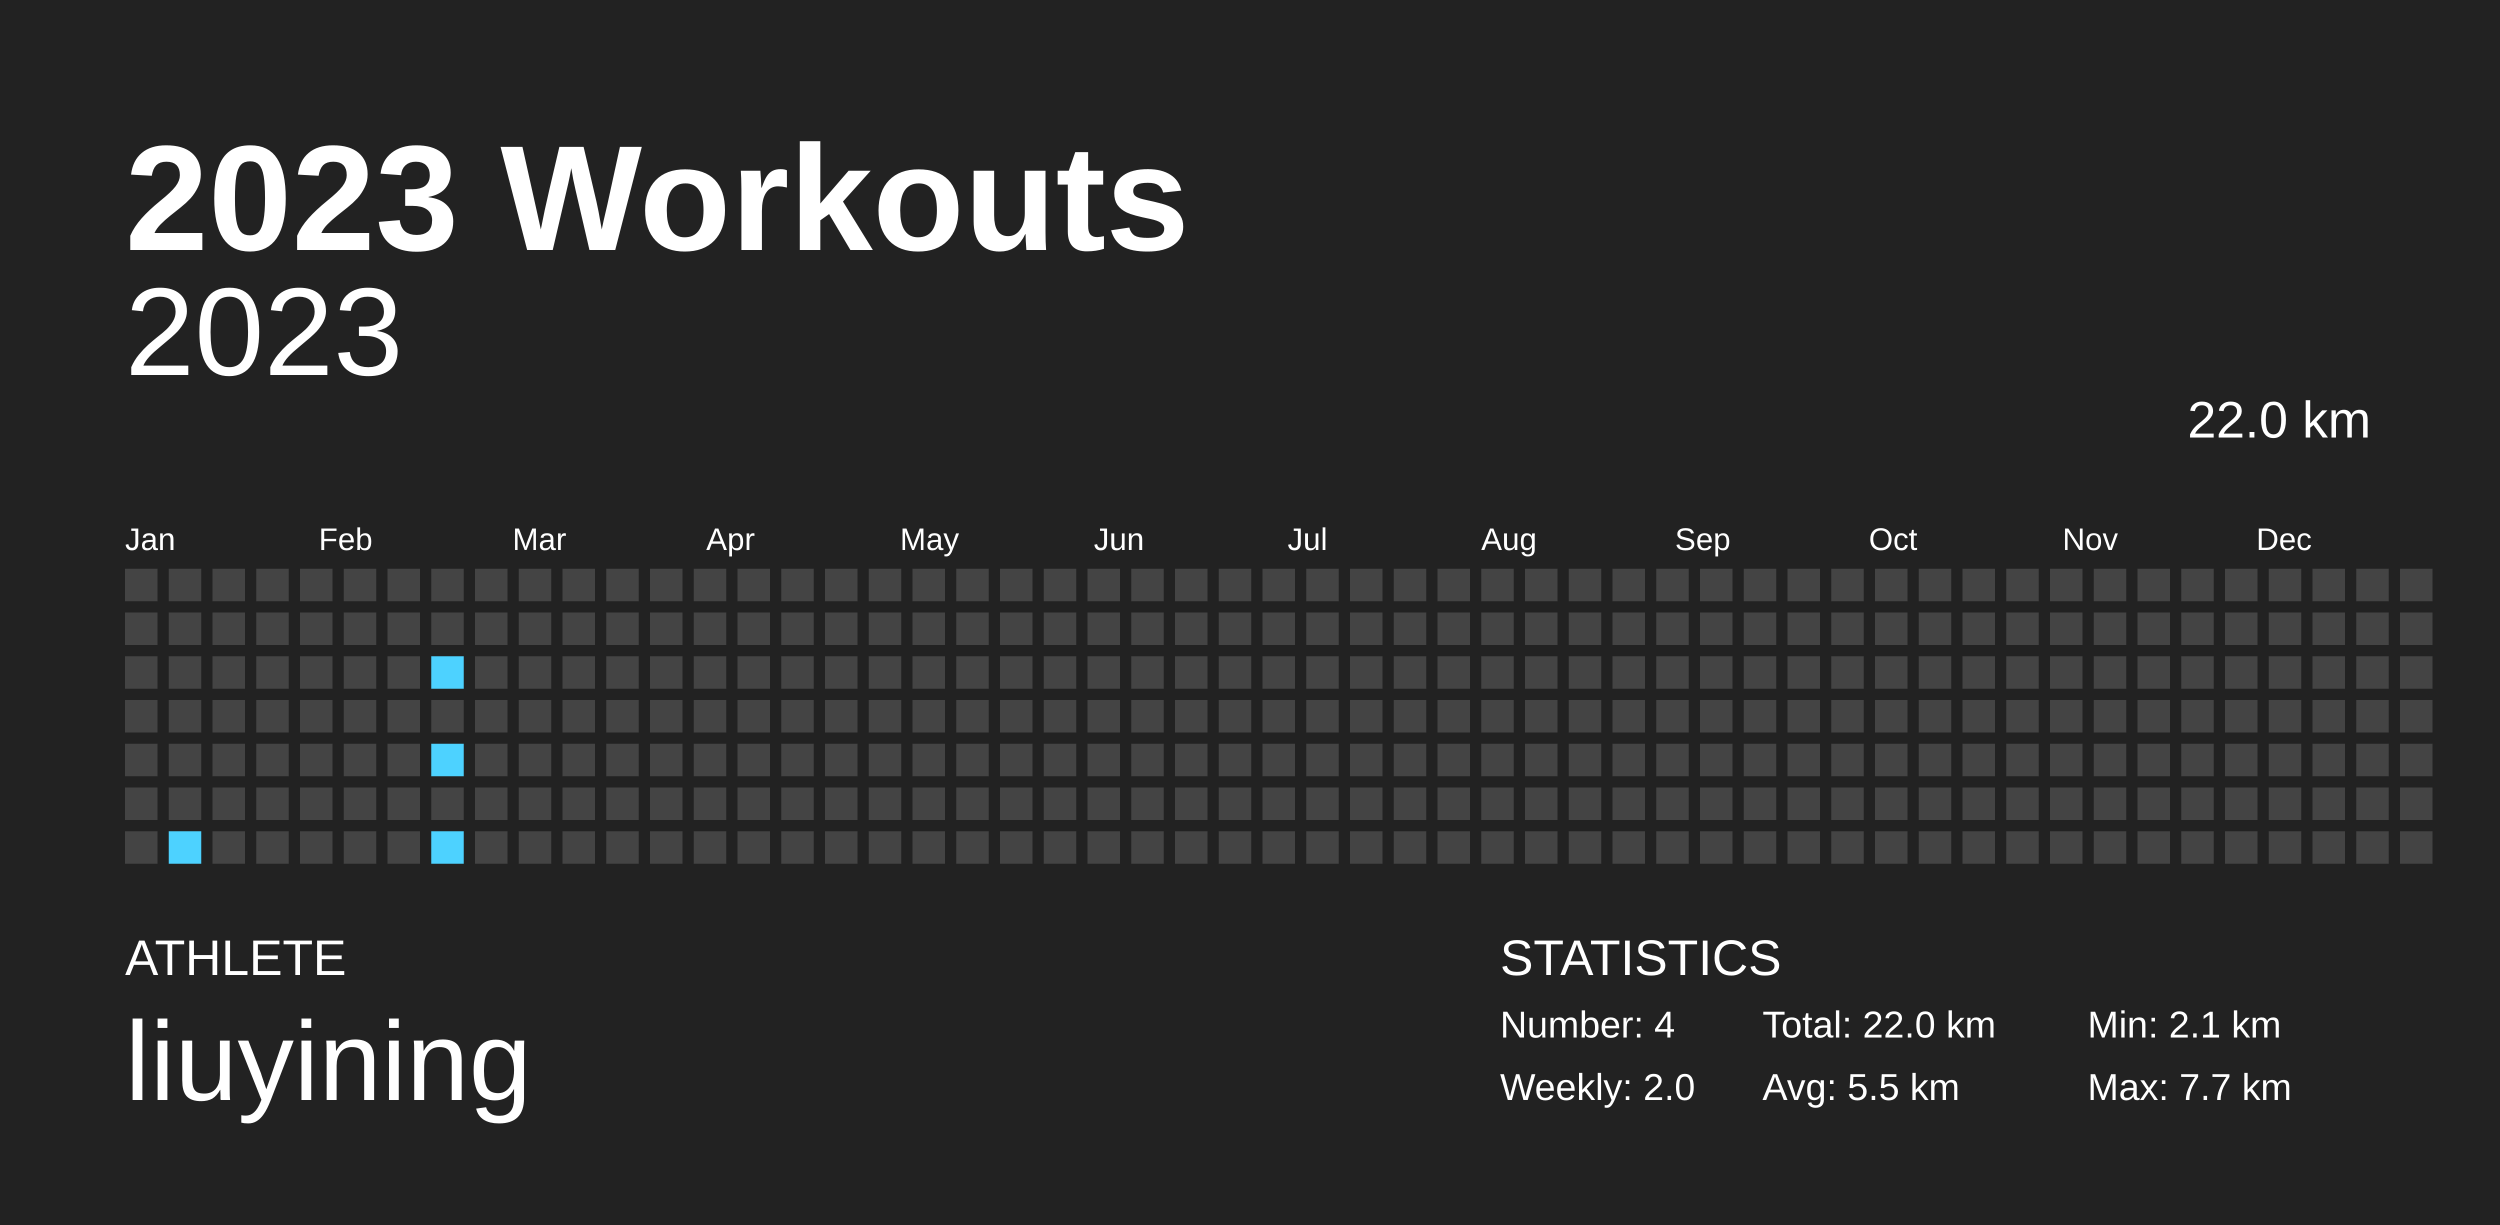
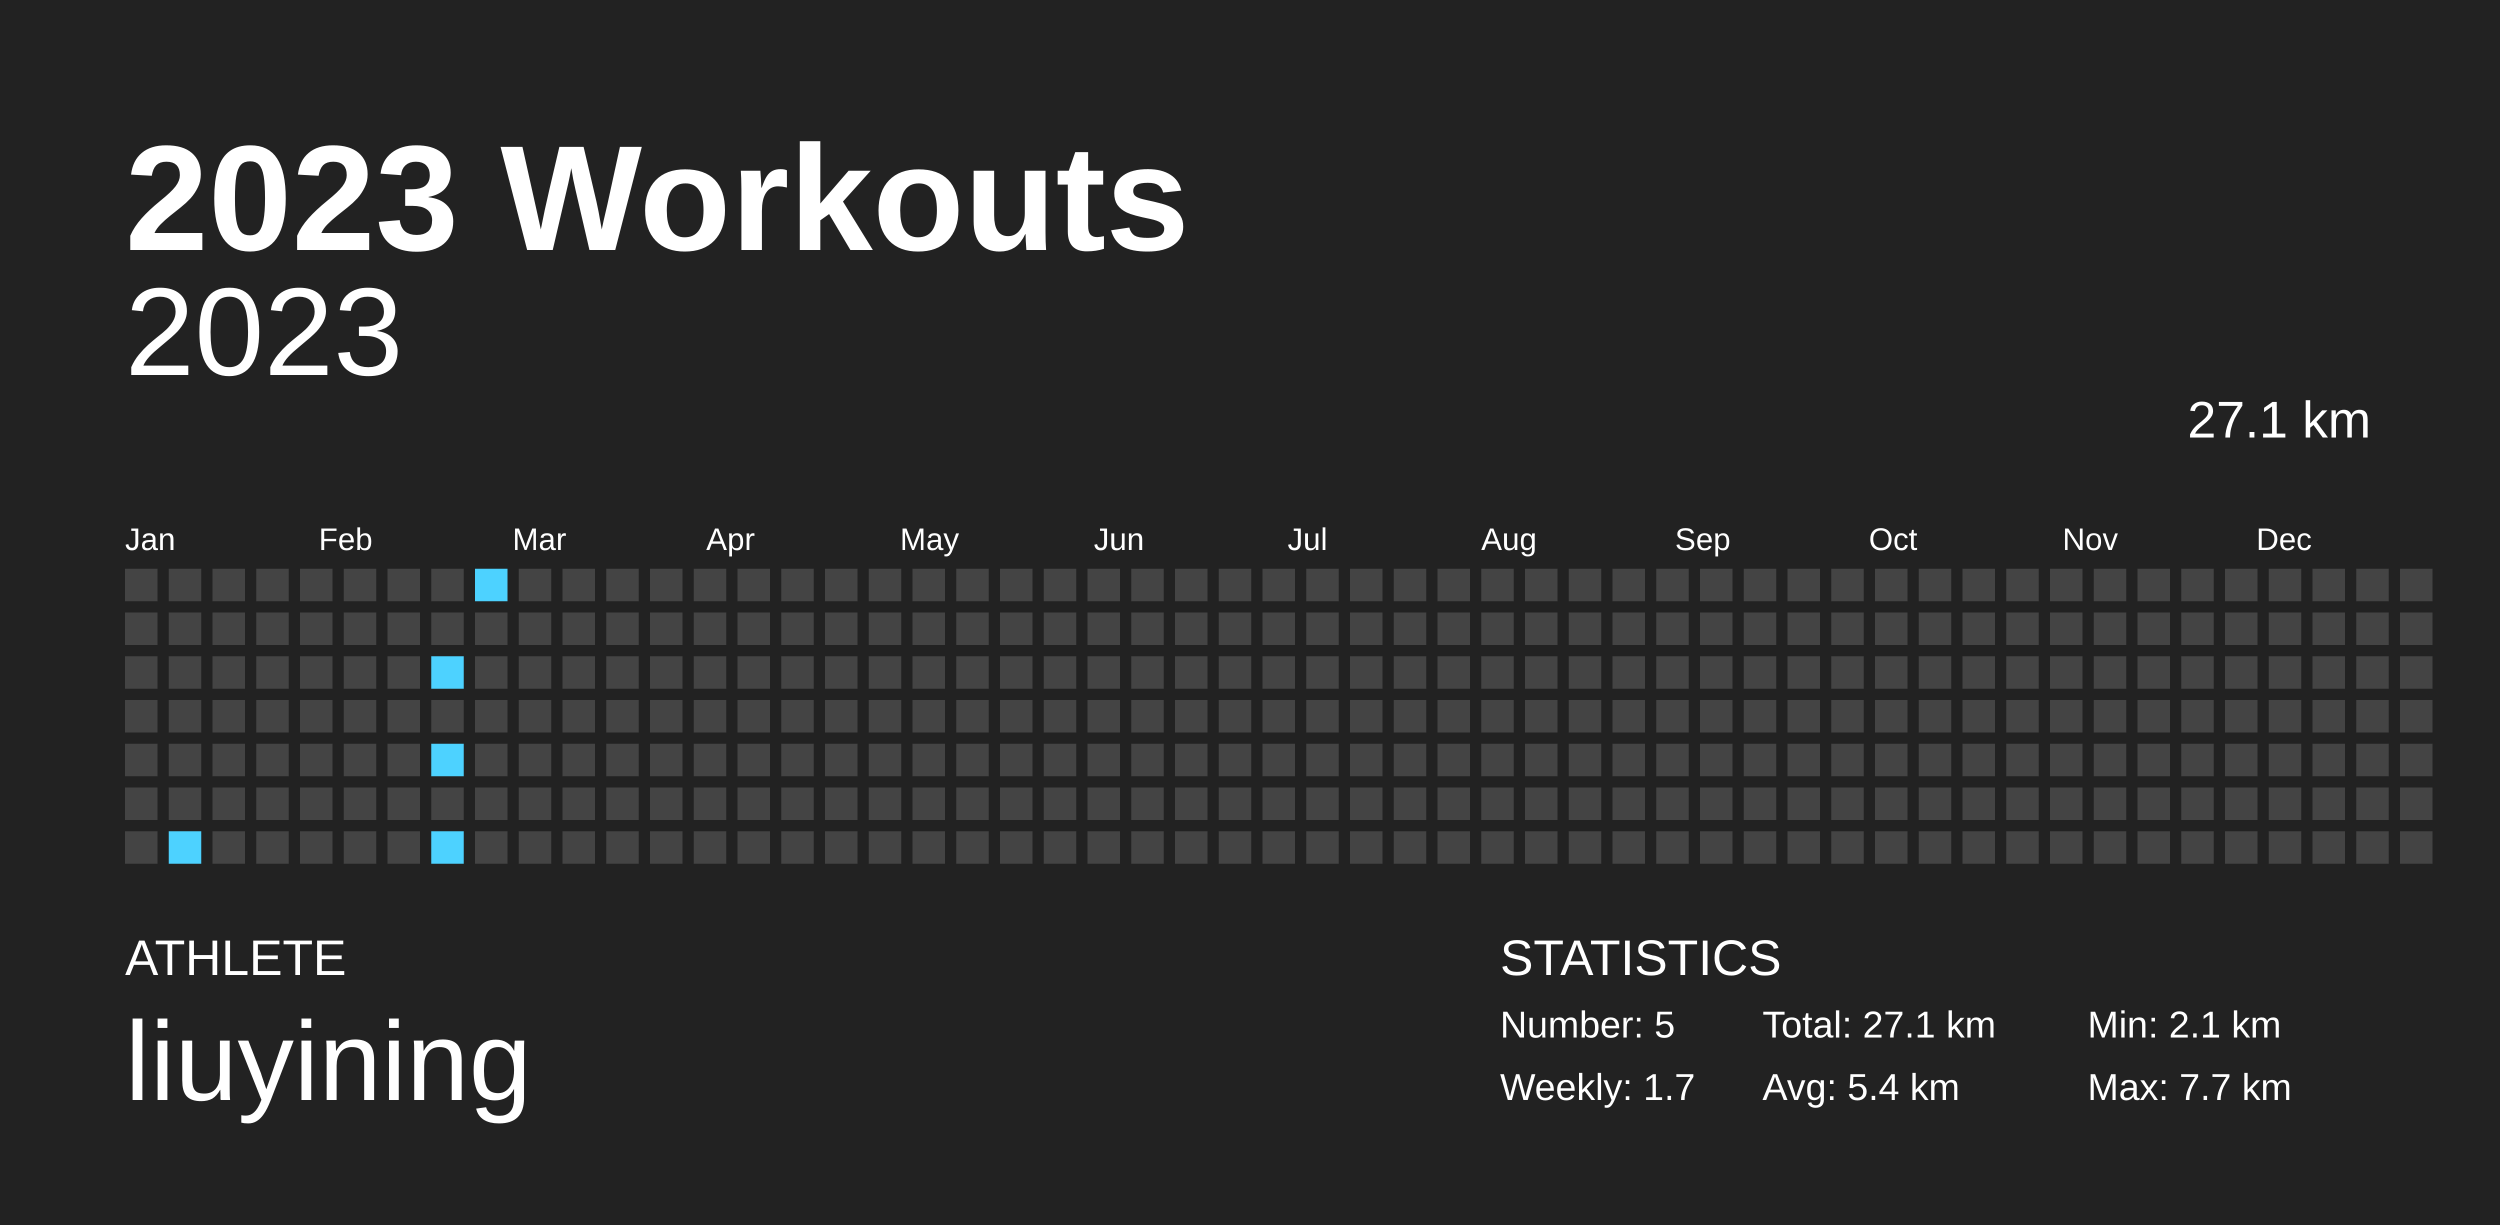
<svg xmlns="http://www.w3.org/2000/svg" baseProfile="full" height="98mm" version="1.1" viewBox="0,0,200,98" width="200mm">
  <defs />
  <rect fill="#222222" height="98" width="200" x="0" y="0" />
  <text fill="#FFFFFF" style="font-size:12px; font-family:Arial; font-weight:bold;" x="10" y="20">2023 Workouts</text>
  <text fill="#FFFFFF" style="font-size:4px; font-family:Arial" x="10" y="78">ATHLETE</text>
  <text fill="#FFFFFF" style="font-size:9px; font-family:Arial" x="10" y="88">liuyining</text>
  <text fill="#FFFFFF" style="font-size:4px; font-family:Arial" x="120" y="78">STATISTICS</text>
-   <text fill="#FFFFFF" style="font-size:3px; font-family:Arial" x="120" y="83">Number: 4</text>
-   <text fill="#FFFFFF" style="font-size:3px; font-family:Arial" x="120" y="88">Weekly: 2.0</text>
-   <text fill="#FFFFFF" style="font-size:3px; font-family:Arial" x="141" y="83">Total: 22.0 km</text>
-   <text fill="#FFFFFF" style="font-size:3px; font-family:Arial" x="141" y="88">Avg: 5.5 km</text>
+   <text fill="#FFFFFF" style="font-size:3px; font-family:Arial" x="120" y="83">Number: 5</text>
+   <text fill="#FFFFFF" style="font-size:3px; font-family:Arial" x="120" y="88">Weekly: 1.7</text>
+   <text fill="#FFFFFF" style="font-size:3px; font-family:Arial" x="141" y="83">Total: 27.1 km</text>
+   <text fill="#FFFFFF" style="font-size:3px; font-family:Arial" x="141" y="88">Avg: 5.4 km</text>
  <text fill="#FFFFFF" style="font-size:3px; font-family:Arial" x="167" y="83">Min: 2.1 km</text>
  <text fill="#FFFFFF" style="font-size:3px; font-family:Arial" x="167" y="88">Max: 7.7 km</text>
  <text alignment-baseline="hanging" fill="#FFFFFF" style="font-size:10.0px; font-family:Arial;" x="10" y="30">2023</text>
-   <text alignment-baseline="hanging" fill="#FFFFFF" style="font-size:4.125px; font-family:Arial;" x="175" y="35">22.0 km</text>
+   <text alignment-baseline="hanging" fill="#FFFFFF" style="font-size:4.125px; font-family:Arial;" x="175" y="35">27.1 km</text>
  <text fill="#FFFFFF" style="font-size:2.5px; font-family:Arial" x="10.0" y="44">Jan</text>
  <text fill="#FFFFFF" style="font-size:2.5px; font-family:Arial" x="25.5" y="44">Feb</text>
  <text fill="#FFFFFF" style="font-size:2.5px; font-family:Arial" x="41.0" y="44">Mar</text>
  <text fill="#FFFFFF" style="font-size:2.5px; font-family:Arial" x="56.5" y="44">Apr</text>
  <text fill="#FFFFFF" style="font-size:2.5px; font-family:Arial" x="72.0" y="44">May</text>
  <text fill="#FFFFFF" style="font-size:2.5px; font-family:Arial" x="87.5" y="44">Jun</text>
  <text fill="#FFFFFF" style="font-size:2.5px; font-family:Arial" x="103.0" y="44">Jul</text>
  <text fill="#FFFFFF" style="font-size:2.5px; font-family:Arial" x="118.5" y="44">Aug</text>
  <text fill="#FFFFFF" style="font-size:2.5px; font-family:Arial" x="134.0" y="44">Sep</text>
  <text fill="#FFFFFF" style="font-size:2.5px; font-family:Arial" x="149.5" y="44">Oct</text>
  <text fill="#FFFFFF" style="font-size:2.5px; font-family:Arial" x="165.0" y="44">Nov</text>
  <text fill="#FFFFFF" style="font-size:2.5px; font-family:Arial" x="180.5" y="44">Dec</text>
  <rect fill="#444444" height="2.6" width="2.6" x="10.0" y="45.5" />
  <rect fill="#444444" height="2.6" width="2.6" x="10.0" y="49.0" />
  <rect fill="#444444" height="2.6" width="2.6" x="10.0" y="52.5" />
  <rect fill="#444444" height="2.6" width="2.6" x="10.0" y="56.0" />
  <rect fill="#444444" height="2.6" width="2.6" x="10.0" y="59.5" />
  <rect fill="#444444" height="2.6" width="2.6" x="10.0" y="63.0" />
  <rect fill="#444444" height="2.6" width="2.6" x="10.0" y="66.5" />
  <rect fill="#444444" height="2.6" width="2.6" x="13.5" y="45.5" />
  <rect fill="#444444" height="2.6" width="2.6" x="13.5" y="49.0" />
  <rect fill="#444444" height="2.6" width="2.6" x="13.5" y="52.5" />
  <rect fill="#444444" height="2.6" width="2.6" x="13.5" y="56.0" />
  <rect fill="#444444" height="2.6" width="2.6" x="13.5" y="59.5" />
  <rect fill="#444444" height="2.6" width="2.6" x="13.5" y="63.0" />
  <rect fill="#4dd2ff" height="2.6" width="2.6" x="13.5" y="66.5" />
  <rect fill="#444444" height="2.6" width="2.6" x="17.0" y="45.5" />
  <rect fill="#444444" height="2.6" width="2.6" x="17.0" y="49.0" />
  <rect fill="#444444" height="2.6" width="2.6" x="17.0" y="52.5" />
  <rect fill="#444444" height="2.6" width="2.6" x="17.0" y="56.0" />
  <rect fill="#444444" height="2.6" width="2.6" x="17.0" y="59.5" />
  <rect fill="#444444" height="2.6" width="2.6" x="17.0" y="63.0" />
  <rect fill="#444444" height="2.6" width="2.6" x="17.0" y="66.5" />
  <rect fill="#444444" height="2.6" width="2.6" x="20.5" y="45.5" />
  <rect fill="#444444" height="2.6" width="2.6" x="20.5" y="49.0" />
  <rect fill="#444444" height="2.6" width="2.6" x="20.5" y="52.5" />
  <rect fill="#444444" height="2.6" width="2.6" x="20.5" y="56.0" />
  <rect fill="#444444" height="2.6" width="2.6" x="20.5" y="59.5" />
  <rect fill="#444444" height="2.6" width="2.6" x="20.5" y="63.0" />
  <rect fill="#444444" height="2.6" width="2.6" x="20.5" y="66.5" />
  <rect fill="#444444" height="2.6" width="2.6" x="24.0" y="45.5" />
  <rect fill="#444444" height="2.6" width="2.6" x="24.0" y="49.0" />
  <rect fill="#444444" height="2.6" width="2.6" x="24.0" y="52.5" />
  <rect fill="#444444" height="2.6" width="2.6" x="24.0" y="56.0" />
  <rect fill="#444444" height="2.6" width="2.6" x="24.0" y="59.5" />
  <rect fill="#444444" height="2.6" width="2.6" x="24.0" y="63.0" />
  <rect fill="#444444" height="2.6" width="2.6" x="24.0" y="66.5" />
  <rect fill="#444444" height="2.6" width="2.6" x="27.5" y="45.5" />
  <rect fill="#444444" height="2.6" width="2.6" x="27.5" y="49.0" />
  <rect fill="#444444" height="2.6" width="2.6" x="27.5" y="52.5" />
  <rect fill="#444444" height="2.6" width="2.6" x="27.5" y="56.0" />
  <rect fill="#444444" height="2.6" width="2.6" x="27.5" y="59.5" />
  <rect fill="#444444" height="2.6" width="2.6" x="27.5" y="63.0" />
  <rect fill="#444444" height="2.6" width="2.6" x="27.5" y="66.5" />
  <rect fill="#444444" height="2.6" width="2.6" x="31.0" y="45.5" />
  <rect fill="#444444" height="2.6" width="2.6" x="31.0" y="49.0" />
  <rect fill="#444444" height="2.6" width="2.6" x="31.0" y="52.5" />
  <rect fill="#444444" height="2.6" width="2.6" x="31.0" y="56.0" />
  <rect fill="#444444" height="2.6" width="2.6" x="31.0" y="59.5" />
  <rect fill="#444444" height="2.6" width="2.6" x="31.0" y="63.0" />
  <rect fill="#444444" height="2.6" width="2.6" x="31.0" y="66.5" />
  <rect fill="#444444" height="2.6" width="2.6" x="34.5" y="45.5" />
  <rect fill="#444444" height="2.6" width="2.6" x="34.5" y="49.0" />
  <rect fill="#4dd2ff" height="2.6" width="2.6" x="34.5" y="52.5" />
  <rect fill="#444444" height="2.6" width="2.6" x="34.5" y="56.0" />
  <rect fill="#4dd2ff" height="2.6" width="2.6" x="34.5" y="59.5" />
  <rect fill="#444444" height="2.6" width="2.6" x="34.5" y="63.0" />
  <rect fill="#4dd2ff" height="2.6" width="2.6" x="34.5" y="66.5" />
-   <rect fill="#444444" height="2.6" width="2.6" x="38.0" y="45.5" />
+   <rect fill="#4dd2ff" height="2.6" width="2.6" x="38.0" y="45.5" />
  <rect fill="#444444" height="2.6" width="2.6" x="38.0" y="49.0" />
  <rect fill="#444444" height="2.6" width="2.6" x="38.0" y="52.5" />
  <rect fill="#444444" height="2.6" width="2.6" x="38.0" y="56.0" />
  <rect fill="#444444" height="2.6" width="2.6" x="38.0" y="59.5" />
  <rect fill="#444444" height="2.6" width="2.6" x="38.0" y="63.0" />
  <rect fill="#444444" height="2.6" width="2.6" x="38.0" y="66.5" />
  <rect fill="#444444" height="2.6" width="2.6" x="41.5" y="45.5" />
  <rect fill="#444444" height="2.6" width="2.6" x="41.5" y="49.0" />
  <rect fill="#444444" height="2.6" width="2.6" x="41.5" y="52.5" />
  <rect fill="#444444" height="2.6" width="2.6" x="41.5" y="56.0" />
  <rect fill="#444444" height="2.6" width="2.6" x="41.5" y="59.5" />
  <rect fill="#444444" height="2.6" width="2.6" x="41.5" y="63.0" />
  <rect fill="#444444" height="2.6" width="2.6" x="41.5" y="66.5" />
  <rect fill="#444444" height="2.6" width="2.6" x="45.0" y="45.5" />
  <rect fill="#444444" height="2.6" width="2.6" x="45.0" y="49.0" />
  <rect fill="#444444" height="2.6" width="2.6" x="45.0" y="52.5" />
  <rect fill="#444444" height="2.6" width="2.6" x="45.0" y="56.0" />
  <rect fill="#444444" height="2.6" width="2.6" x="45.0" y="59.5" />
  <rect fill="#444444" height="2.6" width="2.6" x="45.0" y="63.0" />
  <rect fill="#444444" height="2.6" width="2.6" x="45.0" y="66.5" />
  <rect fill="#444444" height="2.6" width="2.6" x="48.5" y="45.5" />
  <rect fill="#444444" height="2.6" width="2.6" x="48.5" y="49.0" />
  <rect fill="#444444" height="2.6" width="2.6" x="48.5" y="52.5" />
  <rect fill="#444444" height="2.6" width="2.6" x="48.5" y="56.0" />
  <rect fill="#444444" height="2.6" width="2.6" x="48.5" y="59.5" />
  <rect fill="#444444" height="2.6" width="2.6" x="48.5" y="63.0" />
  <rect fill="#444444" height="2.6" width="2.6" x="48.5" y="66.5" />
  <rect fill="#444444" height="2.6" width="2.6" x="52.0" y="45.5" />
  <rect fill="#444444" height="2.6" width="2.6" x="52.0" y="49.0" />
  <rect fill="#444444" height="2.6" width="2.6" x="52.0" y="52.5" />
  <rect fill="#444444" height="2.6" width="2.6" x="52.0" y="56.0" />
  <rect fill="#444444" height="2.6" width="2.6" x="52.0" y="59.5" />
  <rect fill="#444444" height="2.6" width="2.6" x="52.0" y="63.0" />
  <rect fill="#444444" height="2.6" width="2.6" x="52.0" y="66.5" />
  <rect fill="#444444" height="2.6" width="2.6" x="55.5" y="45.5" />
  <rect fill="#444444" height="2.6" width="2.6" x="55.5" y="49.0" />
  <rect fill="#444444" height="2.6" width="2.6" x="55.5" y="52.5" />
  <rect fill="#444444" height="2.6" width="2.6" x="55.5" y="56.0" />
  <rect fill="#444444" height="2.6" width="2.6" x="55.5" y="59.5" />
  <rect fill="#444444" height="2.6" width="2.6" x="55.5" y="63.0" />
  <rect fill="#444444" height="2.6" width="2.6" x="55.5" y="66.5" />
  <rect fill="#444444" height="2.6" width="2.6" x="59.0" y="45.5" />
  <rect fill="#444444" height="2.6" width="2.6" x="59.0" y="49.0" />
  <rect fill="#444444" height="2.6" width="2.6" x="59.0" y="52.5" />
  <rect fill="#444444" height="2.6" width="2.6" x="59.0" y="56.0" />
  <rect fill="#444444" height="2.6" width="2.6" x="59.0" y="59.5" />
  <rect fill="#444444" height="2.6" width="2.6" x="59.0" y="63.0" />
  <rect fill="#444444" height="2.6" width="2.6" x="59.0" y="66.5" />
  <rect fill="#444444" height="2.6" width="2.6" x="62.5" y="45.5" />
  <rect fill="#444444" height="2.6" width="2.6" x="62.5" y="49.0" />
  <rect fill="#444444" height="2.6" width="2.6" x="62.5" y="52.5" />
  <rect fill="#444444" height="2.6" width="2.6" x="62.5" y="56.0" />
  <rect fill="#444444" height="2.6" width="2.6" x="62.5" y="59.5" />
  <rect fill="#444444" height="2.6" width="2.6" x="62.5" y="63.0" />
  <rect fill="#444444" height="2.6" width="2.6" x="62.5" y="66.5" />
  <rect fill="#444444" height="2.6" width="2.6" x="66.0" y="45.5" />
  <rect fill="#444444" height="2.6" width="2.6" x="66.0" y="49.0" />
  <rect fill="#444444" height="2.6" width="2.6" x="66.0" y="52.5" />
  <rect fill="#444444" height="2.6" width="2.6" x="66.0" y="56.0" />
  <rect fill="#444444" height="2.6" width="2.6" x="66.0" y="59.5" />
  <rect fill="#444444" height="2.6" width="2.6" x="66.0" y="63.0" />
  <rect fill="#444444" height="2.6" width="2.6" x="66.0" y="66.5" />
  <rect fill="#444444" height="2.6" width="2.6" x="69.5" y="45.5" />
  <rect fill="#444444" height="2.6" width="2.6" x="69.5" y="49.0" />
  <rect fill="#444444" height="2.6" width="2.6" x="69.5" y="52.5" />
  <rect fill="#444444" height="2.6" width="2.6" x="69.5" y="56.0" />
  <rect fill="#444444" height="2.6" width="2.6" x="69.5" y="59.5" />
  <rect fill="#444444" height="2.6" width="2.6" x="69.5" y="63.0" />
  <rect fill="#444444" height="2.6" width="2.6" x="69.5" y="66.5" />
  <rect fill="#444444" height="2.6" width="2.6" x="73.0" y="45.5" />
  <rect fill="#444444" height="2.6" width="2.6" x="73.0" y="49.0" />
  <rect fill="#444444" height="2.6" width="2.6" x="73.0" y="52.5" />
  <rect fill="#444444" height="2.6" width="2.6" x="73.0" y="56.0" />
  <rect fill="#444444" height="2.6" width="2.6" x="73.0" y="59.5" />
  <rect fill="#444444" height="2.6" width="2.6" x="73.0" y="63.0" />
  <rect fill="#444444" height="2.6" width="2.6" x="73.0" y="66.5" />
  <rect fill="#444444" height="2.6" width="2.6" x="76.5" y="45.5" />
  <rect fill="#444444" height="2.6" width="2.6" x="76.5" y="49.0" />
  <rect fill="#444444" height="2.6" width="2.6" x="76.5" y="52.5" />
  <rect fill="#444444" height="2.6" width="2.6" x="76.5" y="56.0" />
  <rect fill="#444444" height="2.6" width="2.6" x="76.5" y="59.5" />
  <rect fill="#444444" height="2.6" width="2.6" x="76.5" y="63.0" />
  <rect fill="#444444" height="2.6" width="2.6" x="76.5" y="66.5" />
  <rect fill="#444444" height="2.6" width="2.6" x="80.0" y="45.5" />
  <rect fill="#444444" height="2.6" width="2.6" x="80.0" y="49.0" />
  <rect fill="#444444" height="2.6" width="2.6" x="80.0" y="52.5" />
  <rect fill="#444444" height="2.6" width="2.6" x="80.0" y="56.0" />
  <rect fill="#444444" height="2.6" width="2.6" x="80.0" y="59.5" />
  <rect fill="#444444" height="2.6" width="2.6" x="80.0" y="63.0" />
  <rect fill="#444444" height="2.6" width="2.6" x="80.0" y="66.5" />
  <rect fill="#444444" height="2.6" width="2.6" x="83.5" y="45.5" />
  <rect fill="#444444" height="2.6" width="2.6" x="83.5" y="49.0" />
  <rect fill="#444444" height="2.6" width="2.6" x="83.5" y="52.5" />
  <rect fill="#444444" height="2.6" width="2.6" x="83.5" y="56.0" />
  <rect fill="#444444" height="2.6" width="2.6" x="83.5" y="59.5" />
  <rect fill="#444444" height="2.6" width="2.6" x="83.5" y="63.0" />
  <rect fill="#444444" height="2.6" width="2.6" x="83.5" y="66.5" />
  <rect fill="#444444" height="2.6" width="2.6" x="87.0" y="45.5" />
  <rect fill="#444444" height="2.6" width="2.6" x="87.0" y="49.0" />
  <rect fill="#444444" height="2.6" width="2.6" x="87.0" y="52.5" />
  <rect fill="#444444" height="2.6" width="2.6" x="87.0" y="56.0" />
  <rect fill="#444444" height="2.6" width="2.6" x="87.0" y="59.5" />
  <rect fill="#444444" height="2.6" width="2.6" x="87.0" y="63.0" />
  <rect fill="#444444" height="2.6" width="2.6" x="87.0" y="66.5" />
  <rect fill="#444444" height="2.6" width="2.6" x="90.5" y="45.5" />
  <rect fill="#444444" height="2.6" width="2.6" x="90.5" y="49.0" />
  <rect fill="#444444" height="2.6" width="2.6" x="90.5" y="52.5" />
  <rect fill="#444444" height="2.6" width="2.6" x="90.5" y="56.0" />
  <rect fill="#444444" height="2.6" width="2.6" x="90.5" y="59.5" />
  <rect fill="#444444" height="2.6" width="2.6" x="90.5" y="63.0" />
  <rect fill="#444444" height="2.6" width="2.6" x="90.5" y="66.5" />
  <rect fill="#444444" height="2.6" width="2.6" x="94.0" y="45.5" />
  <rect fill="#444444" height="2.6" width="2.6" x="94.0" y="49.0" />
  <rect fill="#444444" height="2.6" width="2.6" x="94.0" y="52.5" />
  <rect fill="#444444" height="2.6" width="2.6" x="94.0" y="56.0" />
  <rect fill="#444444" height="2.6" width="2.6" x="94.0" y="59.5" />
  <rect fill="#444444" height="2.6" width="2.6" x="94.0" y="63.0" />
  <rect fill="#444444" height="2.6" width="2.6" x="94.0" y="66.5" />
  <rect fill="#444444" height="2.6" width="2.6" x="97.5" y="45.5" />
  <rect fill="#444444" height="2.6" width="2.6" x="97.5" y="49.0" />
  <rect fill="#444444" height="2.6" width="2.6" x="97.5" y="52.5" />
  <rect fill="#444444" height="2.6" width="2.6" x="97.5" y="56.0" />
  <rect fill="#444444" height="2.6" width="2.6" x="97.5" y="59.5" />
  <rect fill="#444444" height="2.6" width="2.6" x="97.5" y="63.0" />
  <rect fill="#444444" height="2.6" width="2.6" x="97.5" y="66.5" />
  <rect fill="#444444" height="2.6" width="2.6" x="101.0" y="45.5" />
  <rect fill="#444444" height="2.6" width="2.6" x="101.0" y="49.0" />
  <rect fill="#444444" height="2.6" width="2.6" x="101.0" y="52.5" />
  <rect fill="#444444" height="2.6" width="2.6" x="101.0" y="56.0" />
  <rect fill="#444444" height="2.6" width="2.6" x="101.0" y="59.5" />
  <rect fill="#444444" height="2.6" width="2.6" x="101.0" y="63.0" />
  <rect fill="#444444" height="2.6" width="2.6" x="101.0" y="66.5" />
  <rect fill="#444444" height="2.6" width="2.6" x="104.5" y="45.5" />
  <rect fill="#444444" height="2.6" width="2.6" x="104.5" y="49.0" />
  <rect fill="#444444" height="2.6" width="2.6" x="104.5" y="52.5" />
  <rect fill="#444444" height="2.6" width="2.6" x="104.5" y="56.0" />
  <rect fill="#444444" height="2.6" width="2.6" x="104.5" y="59.5" />
  <rect fill="#444444" height="2.6" width="2.6" x="104.5" y="63.0" />
  <rect fill="#444444" height="2.6" width="2.6" x="104.5" y="66.5" />
  <rect fill="#444444" height="2.6" width="2.6" x="108.0" y="45.5" />
  <rect fill="#444444" height="2.6" width="2.6" x="108.0" y="49.0" />
  <rect fill="#444444" height="2.6" width="2.6" x="108.0" y="52.5" />
  <rect fill="#444444" height="2.6" width="2.6" x="108.0" y="56.0" />
  <rect fill="#444444" height="2.6" width="2.6" x="108.0" y="59.5" />
  <rect fill="#444444" height="2.6" width="2.6" x="108.0" y="63.0" />
  <rect fill="#444444" height="2.6" width="2.6" x="108.0" y="66.5" />
  <rect fill="#444444" height="2.6" width="2.6" x="111.5" y="45.5" />
  <rect fill="#444444" height="2.6" width="2.6" x="111.5" y="49.0" />
  <rect fill="#444444" height="2.6" width="2.6" x="111.5" y="52.5" />
  <rect fill="#444444" height="2.6" width="2.6" x="111.5" y="56.0" />
  <rect fill="#444444" height="2.6" width="2.6" x="111.5" y="59.5" />
  <rect fill="#444444" height="2.6" width="2.6" x="111.5" y="63.0" />
  <rect fill="#444444" height="2.6" width="2.6" x="111.5" y="66.5" />
  <rect fill="#444444" height="2.6" width="2.6" x="115.0" y="45.5" />
  <rect fill="#444444" height="2.6" width="2.6" x="115.0" y="49.0" />
  <rect fill="#444444" height="2.6" width="2.6" x="115.0" y="52.5" />
  <rect fill="#444444" height="2.6" width="2.6" x="115.0" y="56.0" />
  <rect fill="#444444" height="2.6" width="2.6" x="115.0" y="59.5" />
  <rect fill="#444444" height="2.6" width="2.6" x="115.0" y="63.0" />
  <rect fill="#444444" height="2.6" width="2.6" x="115.0" y="66.5" />
  <rect fill="#444444" height="2.6" width="2.6" x="118.5" y="45.5" />
  <rect fill="#444444" height="2.6" width="2.6" x="118.5" y="49.0" />
  <rect fill="#444444" height="2.6" width="2.6" x="118.5" y="52.5" />
  <rect fill="#444444" height="2.6" width="2.6" x="118.5" y="56.0" />
  <rect fill="#444444" height="2.6" width="2.6" x="118.5" y="59.5" />
  <rect fill="#444444" height="2.6" width="2.6" x="118.5" y="63.0" />
  <rect fill="#444444" height="2.6" width="2.6" x="118.5" y="66.5" />
  <rect fill="#444444" height="2.6" width="2.6" x="122.0" y="45.5" />
  <rect fill="#444444" height="2.6" width="2.6" x="122.0" y="49.0" />
  <rect fill="#444444" height="2.6" width="2.6" x="122.0" y="52.5" />
  <rect fill="#444444" height="2.6" width="2.6" x="122.0" y="56.0" />
  <rect fill="#444444" height="2.6" width="2.6" x="122.0" y="59.5" />
  <rect fill="#444444" height="2.6" width="2.6" x="122.0" y="63.0" />
  <rect fill="#444444" height="2.6" width="2.6" x="122.0" y="66.5" />
  <rect fill="#444444" height="2.6" width="2.6" x="125.5" y="45.5" />
  <rect fill="#444444" height="2.6" width="2.6" x="125.5" y="49.0" />
  <rect fill="#444444" height="2.6" width="2.6" x="125.5" y="52.5" />
  <rect fill="#444444" height="2.6" width="2.6" x="125.5" y="56.0" />
  <rect fill="#444444" height="2.6" width="2.6" x="125.5" y="59.5" />
  <rect fill="#444444" height="2.6" width="2.6" x="125.5" y="63.0" />
  <rect fill="#444444" height="2.6" width="2.6" x="125.5" y="66.5" />
  <rect fill="#444444" height="2.6" width="2.6" x="129.0" y="45.5" />
  <rect fill="#444444" height="2.6" width="2.6" x="129.0" y="49.0" />
  <rect fill="#444444" height="2.6" width="2.6" x="129.0" y="52.5" />
  <rect fill="#444444" height="2.6" width="2.6" x="129.0" y="56.0" />
  <rect fill="#444444" height="2.6" width="2.6" x="129.0" y="59.5" />
  <rect fill="#444444" height="2.6" width="2.6" x="129.0" y="63.0" />
  <rect fill="#444444" height="2.6" width="2.6" x="129.0" y="66.5" />
  <rect fill="#444444" height="2.6" width="2.6" x="132.5" y="45.5" />
  <rect fill="#444444" height="2.6" width="2.6" x="132.5" y="49.0" />
  <rect fill="#444444" height="2.6" width="2.6" x="132.5" y="52.5" />
  <rect fill="#444444" height="2.6" width="2.6" x="132.5" y="56.0" />
  <rect fill="#444444" height="2.6" width="2.6" x="132.5" y="59.5" />
  <rect fill="#444444" height="2.6" width="2.6" x="132.5" y="63.0" />
  <rect fill="#444444" height="2.6" width="2.6" x="132.5" y="66.5" />
  <rect fill="#444444" height="2.6" width="2.6" x="136.0" y="45.5" />
  <rect fill="#444444" height="2.6" width="2.6" x="136.0" y="49.0" />
  <rect fill="#444444" height="2.6" width="2.6" x="136.0" y="52.5" />
  <rect fill="#444444" height="2.6" width="2.6" x="136.0" y="56.0" />
  <rect fill="#444444" height="2.6" width="2.6" x="136.0" y="59.5" />
  <rect fill="#444444" height="2.6" width="2.6" x="136.0" y="63.0" />
  <rect fill="#444444" height="2.6" width="2.6" x="136.0" y="66.5" />
  <rect fill="#444444" height="2.6" width="2.6" x="139.5" y="45.5" />
  <rect fill="#444444" height="2.6" width="2.6" x="139.5" y="49.0" />
  <rect fill="#444444" height="2.6" width="2.6" x="139.5" y="52.5" />
  <rect fill="#444444" height="2.6" width="2.6" x="139.5" y="56.0" />
  <rect fill="#444444" height="2.6" width="2.6" x="139.5" y="59.5" />
  <rect fill="#444444" height="2.6" width="2.6" x="139.5" y="63.0" />
  <rect fill="#444444" height="2.6" width="2.6" x="139.5" y="66.5" />
  <rect fill="#444444" height="2.6" width="2.6" x="143.0" y="45.5" />
  <rect fill="#444444" height="2.6" width="2.6" x="143.0" y="49.0" />
  <rect fill="#444444" height="2.6" width="2.6" x="143.0" y="52.5" />
  <rect fill="#444444" height="2.6" width="2.6" x="143.0" y="56.0" />
  <rect fill="#444444" height="2.6" width="2.6" x="143.0" y="59.5" />
  <rect fill="#444444" height="2.6" width="2.6" x="143.0" y="63.0" />
  <rect fill="#444444" height="2.6" width="2.6" x="143.0" y="66.5" />
  <rect fill="#444444" height="2.6" width="2.6" x="146.5" y="45.5" />
  <rect fill="#444444" height="2.6" width="2.6" x="146.5" y="49.0" />
  <rect fill="#444444" height="2.6" width="2.6" x="146.5" y="52.5" />
  <rect fill="#444444" height="2.6" width="2.6" x="146.5" y="56.0" />
  <rect fill="#444444" height="2.6" width="2.6" x="146.5" y="59.5" />
  <rect fill="#444444" height="2.6" width="2.6" x="146.5" y="63.0" />
  <rect fill="#444444" height="2.6" width="2.6" x="146.5" y="66.5" />
  <rect fill="#444444" height="2.6" width="2.6" x="150.0" y="45.5" />
  <rect fill="#444444" height="2.6" width="2.6" x="150.0" y="49.0" />
  <rect fill="#444444" height="2.6" width="2.6" x="150.0" y="52.5" />
  <rect fill="#444444" height="2.6" width="2.6" x="150.0" y="56.0" />
  <rect fill="#444444" height="2.6" width="2.6" x="150.0" y="59.5" />
  <rect fill="#444444" height="2.6" width="2.6" x="150.0" y="63.0" />
  <rect fill="#444444" height="2.6" width="2.6" x="150.0" y="66.5" />
  <rect fill="#444444" height="2.6" width="2.6" x="153.5" y="45.5" />
  <rect fill="#444444" height="2.6" width="2.6" x="153.5" y="49.0" />
  <rect fill="#444444" height="2.6" width="2.6" x="153.5" y="52.5" />
  <rect fill="#444444" height="2.6" width="2.6" x="153.5" y="56.0" />
  <rect fill="#444444" height="2.6" width="2.6" x="153.5" y="59.5" />
  <rect fill="#444444" height="2.6" width="2.6" x="153.5" y="63.0" />
  <rect fill="#444444" height="2.6" width="2.6" x="153.5" y="66.5" />
  <rect fill="#444444" height="2.6" width="2.6" x="157.0" y="45.5" />
  <rect fill="#444444" height="2.6" width="2.6" x="157.0" y="49.0" />
  <rect fill="#444444" height="2.6" width="2.6" x="157.0" y="52.5" />
  <rect fill="#444444" height="2.6" width="2.6" x="157.0" y="56.0" />
  <rect fill="#444444" height="2.6" width="2.6" x="157.0" y="59.5" />
  <rect fill="#444444" height="2.6" width="2.6" x="157.0" y="63.0" />
  <rect fill="#444444" height="2.6" width="2.6" x="157.0" y="66.5" />
  <rect fill="#444444" height="2.6" width="2.6" x="160.5" y="45.5" />
  <rect fill="#444444" height="2.6" width="2.6" x="160.5" y="49.0" />
  <rect fill="#444444" height="2.6" width="2.6" x="160.5" y="52.5" />
  <rect fill="#444444" height="2.6" width="2.6" x="160.5" y="56.0" />
  <rect fill="#444444" height="2.6" width="2.6" x="160.5" y="59.5" />
  <rect fill="#444444" height="2.6" width="2.6" x="160.5" y="63.0" />
  <rect fill="#444444" height="2.6" width="2.6" x="160.5" y="66.5" />
  <rect fill="#444444" height="2.6" width="2.6" x="164.0" y="45.5" />
  <rect fill="#444444" height="2.6" width="2.6" x="164.0" y="49.0" />
  <rect fill="#444444" height="2.6" width="2.6" x="164.0" y="52.5" />
  <rect fill="#444444" height="2.6" width="2.6" x="164.0" y="56.0" />
  <rect fill="#444444" height="2.6" width="2.6" x="164.0" y="59.5" />
  <rect fill="#444444" height="2.6" width="2.6" x="164.0" y="63.0" />
  <rect fill="#444444" height="2.6" width="2.6" x="164.0" y="66.5" />
  <rect fill="#444444" height="2.6" width="2.6" x="167.5" y="45.5" />
  <rect fill="#444444" height="2.6" width="2.6" x="167.5" y="49.0" />
  <rect fill="#444444" height="2.6" width="2.6" x="167.5" y="52.5" />
  <rect fill="#444444" height="2.6" width="2.6" x="167.5" y="56.0" />
  <rect fill="#444444" height="2.6" width="2.6" x="167.5" y="59.5" />
  <rect fill="#444444" height="2.6" width="2.6" x="167.5" y="63.0" />
  <rect fill="#444444" height="2.6" width="2.6" x="167.5" y="66.5" />
  <rect fill="#444444" height="2.6" width="2.6" x="171.0" y="45.5" />
  <rect fill="#444444" height="2.6" width="2.6" x="171.0" y="49.0" />
  <rect fill="#444444" height="2.6" width="2.6" x="171.0" y="52.5" />
  <rect fill="#444444" height="2.6" width="2.6" x="171.0" y="56.0" />
  <rect fill="#444444" height="2.6" width="2.6" x="171.0" y="59.5" />
  <rect fill="#444444" height="2.6" width="2.6" x="171.0" y="63.0" />
  <rect fill="#444444" height="2.6" width="2.6" x="171.0" y="66.5" />
  <rect fill="#444444" height="2.6" width="2.6" x="174.5" y="45.5" />
  <rect fill="#444444" height="2.6" width="2.6" x="174.5" y="49.0" />
  <rect fill="#444444" height="2.6" width="2.6" x="174.5" y="52.5" />
  <rect fill="#444444" height="2.6" width="2.6" x="174.5" y="56.0" />
  <rect fill="#444444" height="2.6" width="2.6" x="174.5" y="59.5" />
  <rect fill="#444444" height="2.6" width="2.6" x="174.5" y="63.0" />
  <rect fill="#444444" height="2.6" width="2.6" x="174.5" y="66.5" />
  <rect fill="#444444" height="2.6" width="2.6" x="178.0" y="45.5" />
  <rect fill="#444444" height="2.6" width="2.6" x="178.0" y="49.0" />
  <rect fill="#444444" height="2.6" width="2.6" x="178.0" y="52.5" />
  <rect fill="#444444" height="2.6" width="2.6" x="178.0" y="56.0" />
  <rect fill="#444444" height="2.6" width="2.6" x="178.0" y="59.5" />
  <rect fill="#444444" height="2.6" width="2.6" x="178.0" y="63.0" />
  <rect fill="#444444" height="2.6" width="2.6" x="178.0" y="66.5" />
  <rect fill="#444444" height="2.6" width="2.6" x="181.5" y="45.5" />
  <rect fill="#444444" height="2.6" width="2.6" x="181.5" y="49.0" />
  <rect fill="#444444" height="2.6" width="2.6" x="181.5" y="52.5" />
  <rect fill="#444444" height="2.6" width="2.6" x="181.5" y="56.0" />
  <rect fill="#444444" height="2.6" width="2.6" x="181.5" y="59.5" />
  <rect fill="#444444" height="2.6" width="2.6" x="181.5" y="63.0" />
  <rect fill="#444444" height="2.6" width="2.6" x="181.5" y="66.5" />
  <rect fill="#444444" height="2.6" width="2.6" x="185.0" y="45.5" />
  <rect fill="#444444" height="2.6" width="2.6" x="185.0" y="49.0" />
  <rect fill="#444444" height="2.6" width="2.6" x="185.0" y="52.5" />
  <rect fill="#444444" height="2.6" width="2.6" x="185.0" y="56.0" />
  <rect fill="#444444" height="2.6" width="2.6" x="185.0" y="59.5" />
  <rect fill="#444444" height="2.6" width="2.6" x="185.0" y="63.0" />
  <rect fill="#444444" height="2.6" width="2.6" x="185.0" y="66.5" />
  <rect fill="#444444" height="2.6" width="2.6" x="188.5" y="45.5" />
  <rect fill="#444444" height="2.6" width="2.6" x="188.5" y="49.0" />
  <rect fill="#444444" height="2.6" width="2.6" x="188.5" y="52.5" />
  <rect fill="#444444" height="2.6" width="2.6" x="188.5" y="56.0" />
  <rect fill="#444444" height="2.6" width="2.6" x="188.5" y="59.5" />
  <rect fill="#444444" height="2.6" width="2.6" x="188.5" y="63.0" />
  <rect fill="#444444" height="2.6" width="2.6" x="188.5" y="66.5" />
  <rect fill="#444444" height="2.6" width="2.6" x="192.0" y="45.5" />
  <rect fill="#444444" height="2.6" width="2.6" x="192.0" y="49.0" />
  <rect fill="#444444" height="2.6" width="2.6" x="192.0" y="52.5" />
  <rect fill="#444444" height="2.6" width="2.6" x="192.0" y="56.0" />
  <rect fill="#444444" height="2.6" width="2.6" x="192.0" y="59.5" />
  <rect fill="#444444" height="2.6" width="2.6" x="192.0" y="63.0" />
  <rect fill="#444444" height="2.6" width="2.6" x="192.0" y="66.5" />
</svg>
